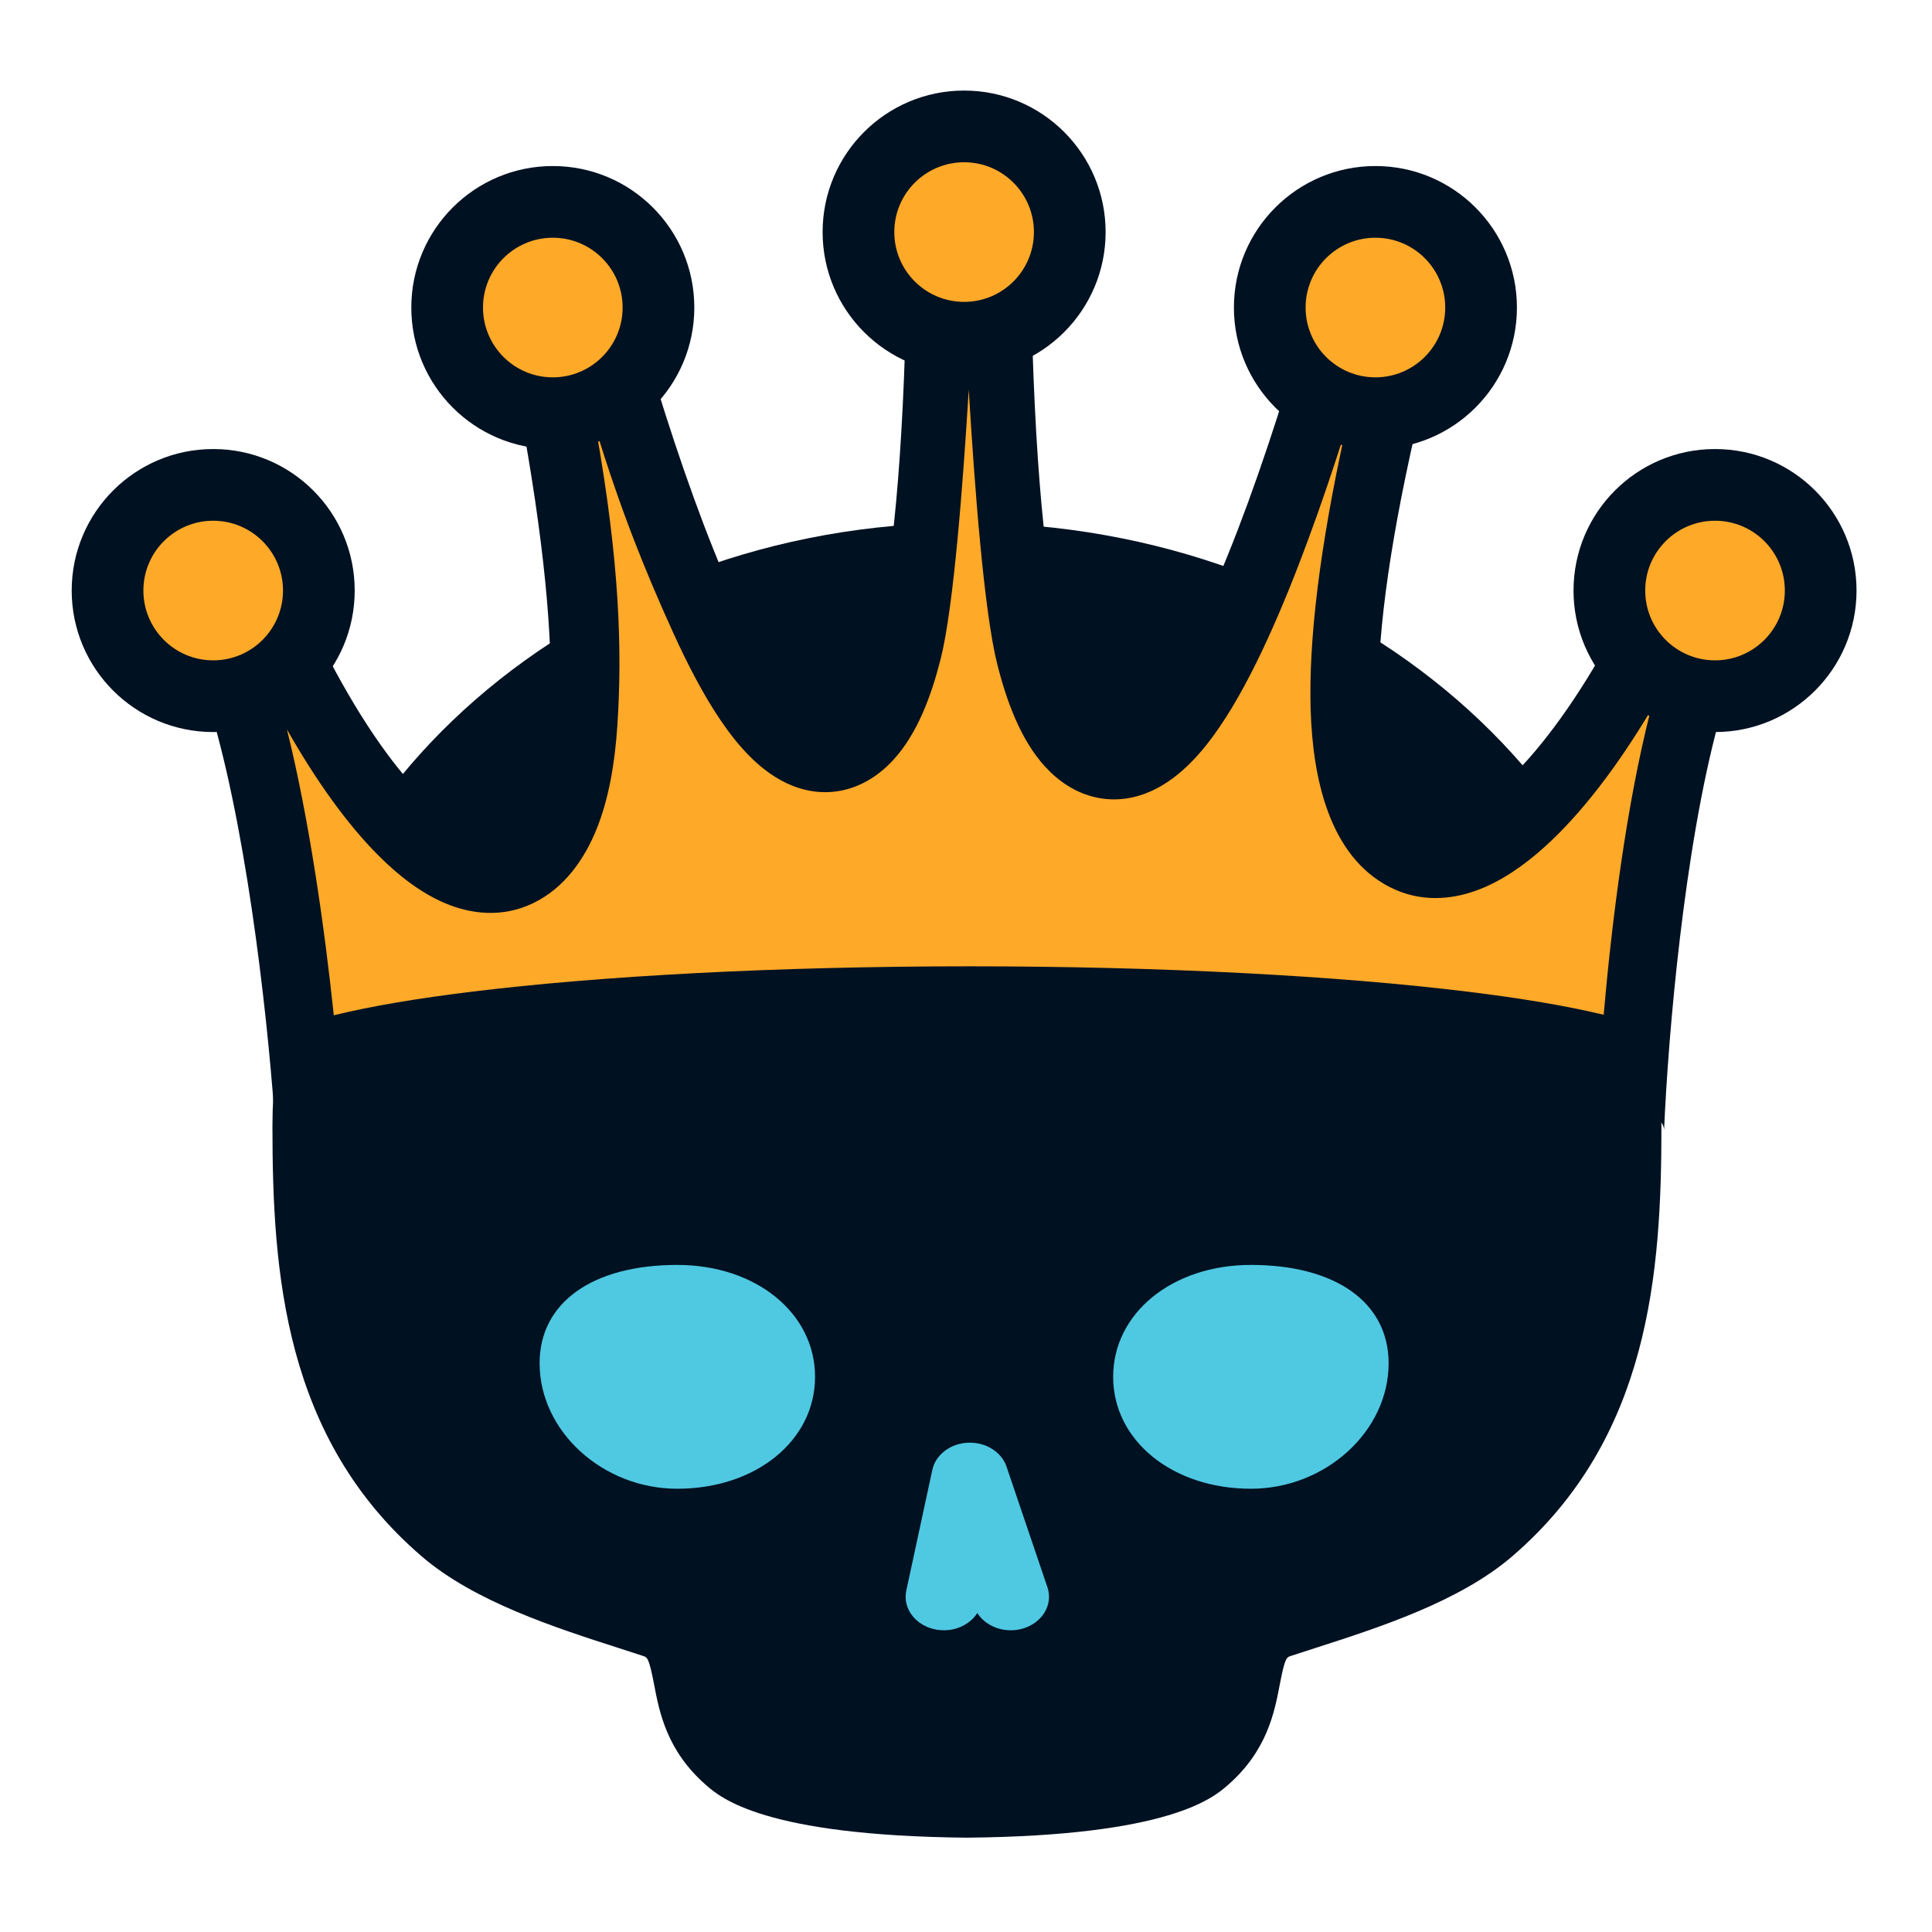
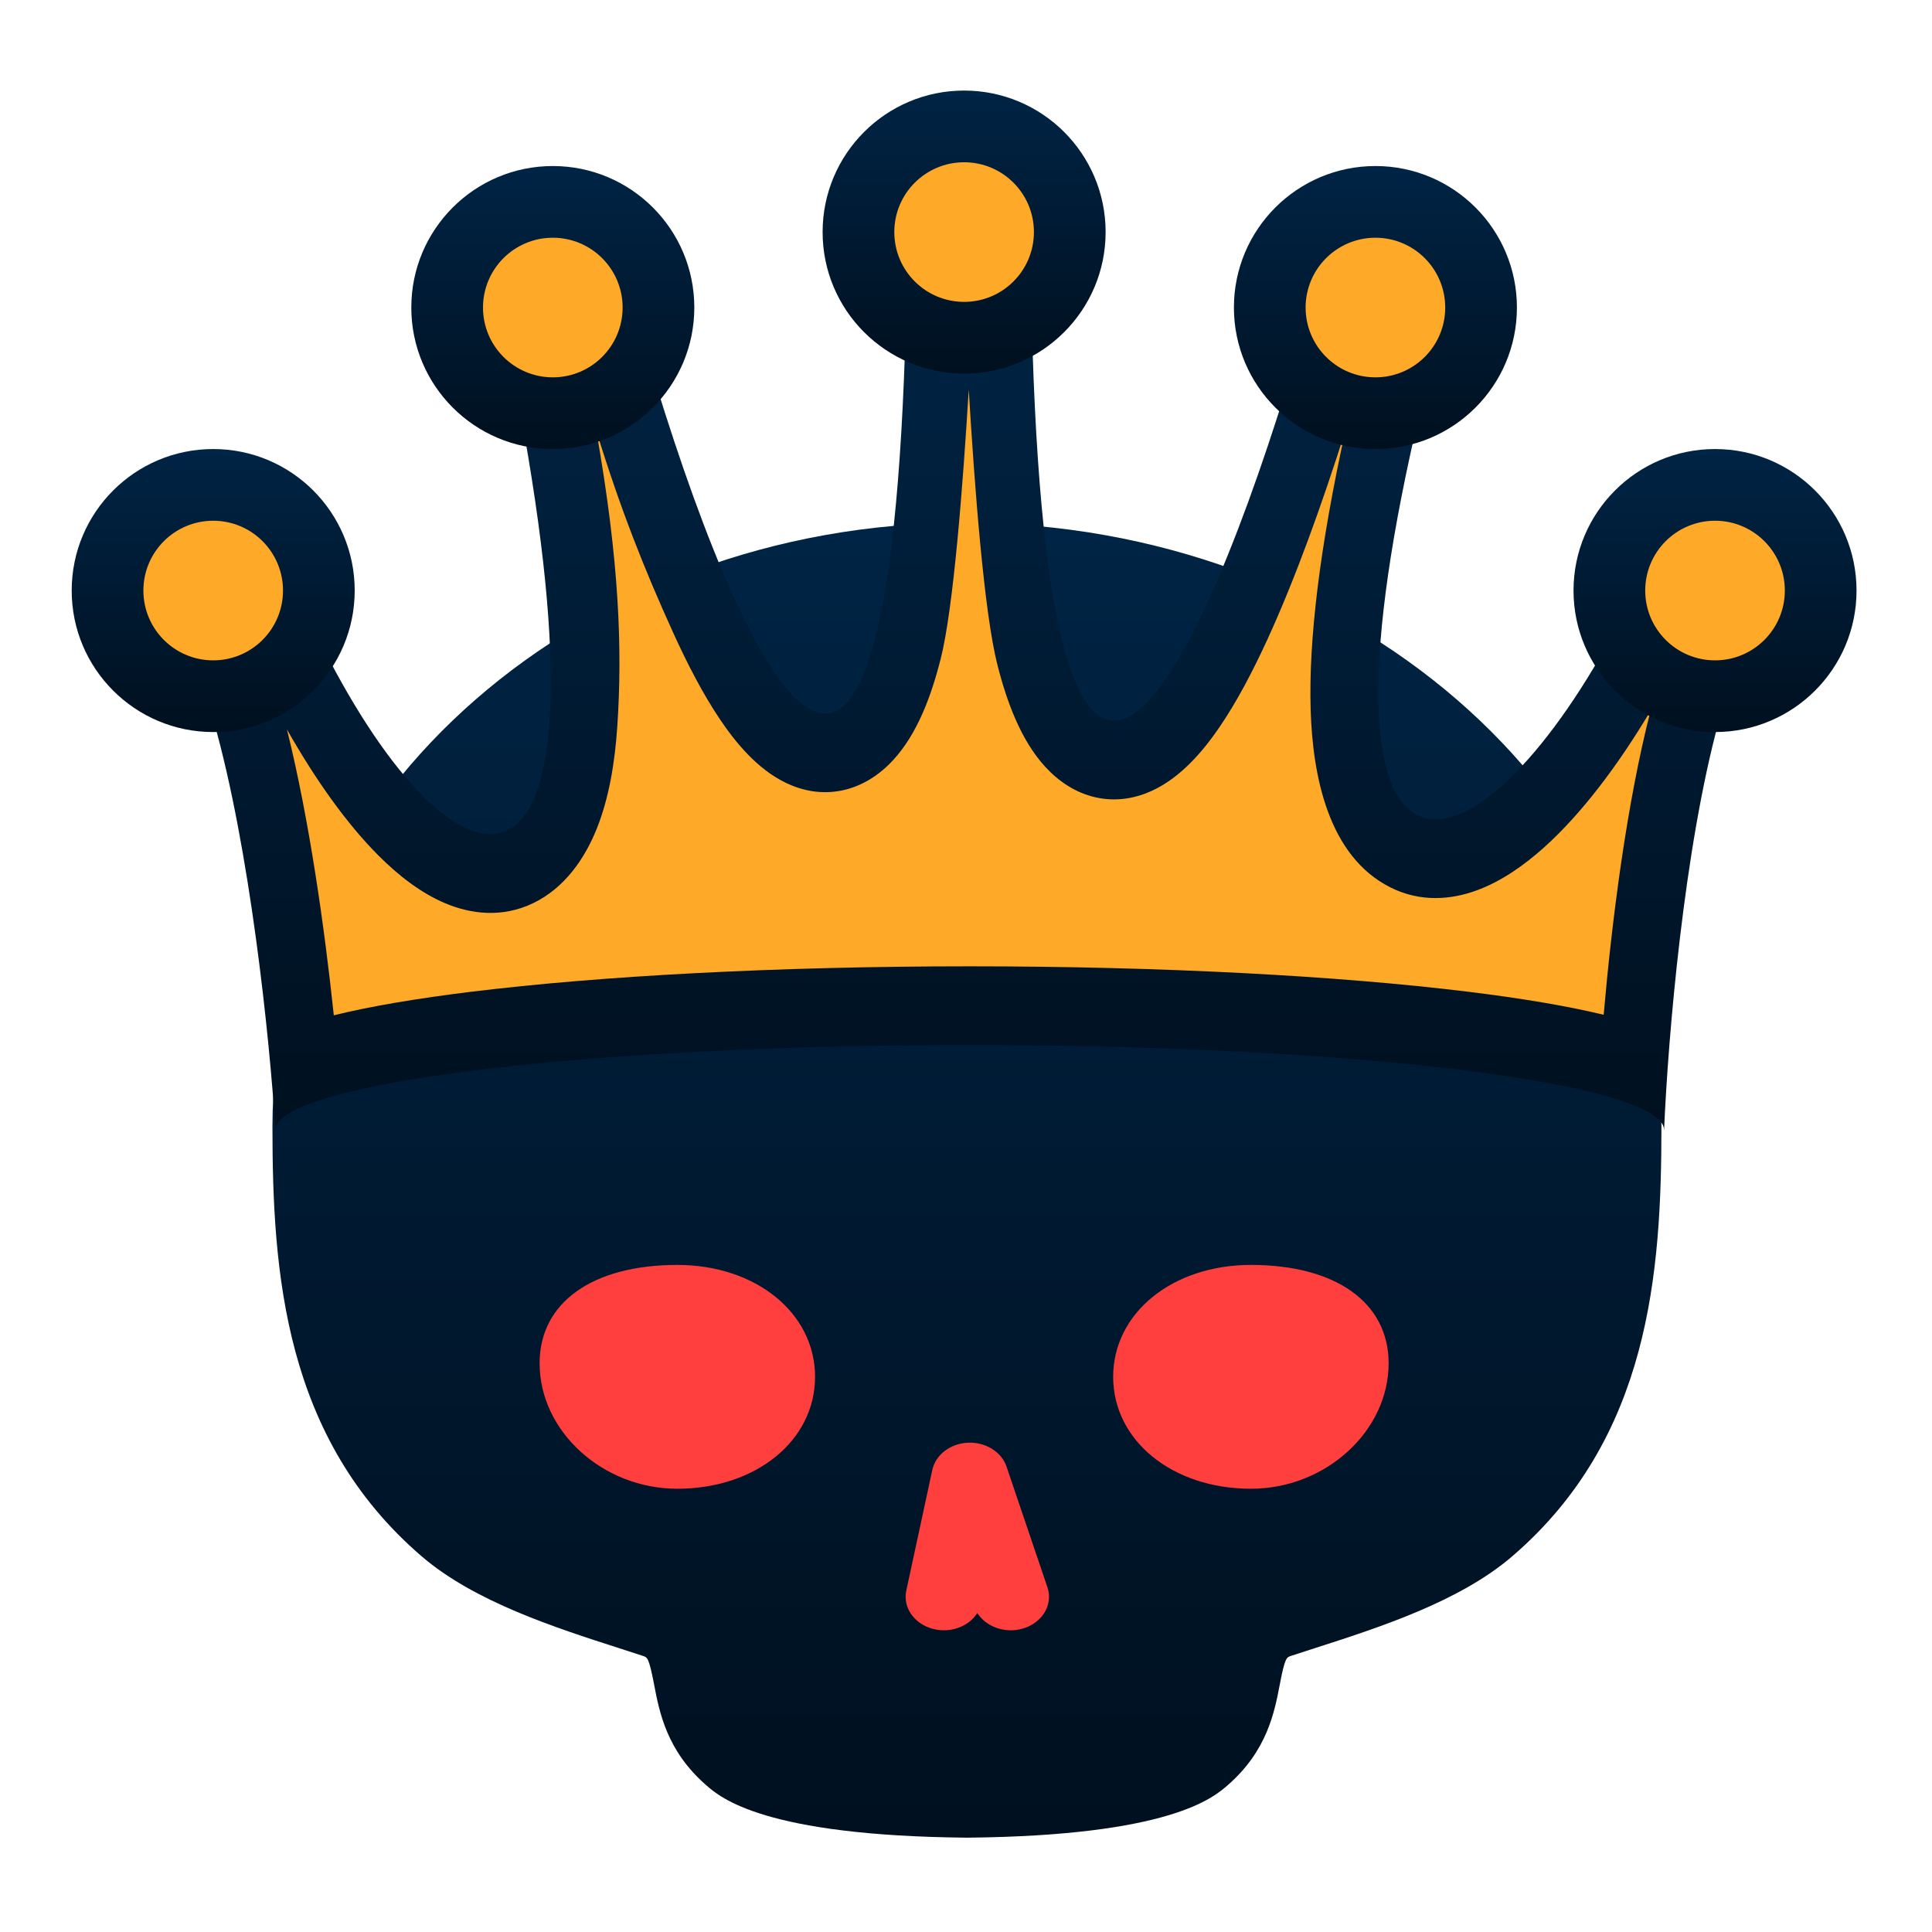
<svg xmlns="http://www.w3.org/2000/svg" width="512" height="512" viewBox="0 0 512 512" fill="none">
-   <path d="M255.562 138.54C154.456 138.54 72.202 210.295 72.202 298.49C72.202 337.187 75.26 381.094 111.758 412.455C125.73 424.46 147.068 431.318 164.212 436.831C166.396 437.533 168.498 438.21 170.479 438.864C171.524 439.21 171.999 439.367 173.325 446.322C174.746 453.773 176.691 463.977 187.139 473.09C190.937 476.401 202.491 486.483 256.111 487H256.249H256.386C310.006 486.483 321.561 476.403 325.359 473.09C335.804 463.976 337.752 453.773 339.173 446.322C340.499 439.367 340.977 439.21 342.022 438.864C344.003 438.21 346.102 437.536 348.285 436.831C365.43 431.318 386.768 424.46 400.736 412.455C437.238 381.096 440.296 337.185 440.296 298.49C440.289 210.293 357.42 138.54 255.561 138.54H255.562Z" fill="#001121" />
-   <path d="M179.5 335.215C156.987 335.215 143 345.203 143 361.28C143 379.306 159.716 394.533 179.5 394.533C200.307 394.533 216 381.782 216 364.873C216 347.966 200.308 335.216 179.5 335.216V335.215Z" fill="#4FC8E2" />
-   <path d="M331.5 335.216C310.693 335.216 295 347.967 295 364.873C295 381.783 310.692 394.533 331.5 394.533C351.283 394.533 368 379.303 368 361.28C368 345.203 354.014 335.215 331.5 335.215V335.216Z" fill="#4FC8E2" />
-   <path d="M266.74 388.67C265.41 384.743 261.201 382.132 256.51 382.331C251.84 382.541 247.941 385.523 247.071 389.55L240.178 421.513C239.14 426.332 242.753 430.977 248.252 431.886C252.664 432.615 256.939 430.725 258.999 427.465C260.783 430.295 264.206 432.043 267.862 432.043C268.816 432.043 269.79 431.923 270.75 431.672C276.115 430.276 279.173 425.333 277.577 420.632L266.74 388.67Z" fill="#4FC8E2" />
-   <path d="M257 276.923C155.38 276.923 73 287.031 73 299.5C71.407 274.417 66.199 224.826 56.669 191.234L85.832 172.068C120.348 239.957 163.133 251.521 138.823 114.294L173.864 101.891C199.003 183.595 236.884 259.009 240.258 76.228L273.224 75.899C276.51 261.868 315.191 185.681 340.891 102.941L375.089 114.325C345.327 244.887 389.333 236.043 425.728 171.133L455.482 191.23C446.317 224.822 442.062 274.416 441 299.5C441 287.031 358.62 276.923 257 276.923Z" fill="#001121" />
+   <path d="M255.562 138.54C154.456 138.54 72.202 210.295 72.202 298.49C72.202 337.187 75.26 381.094 111.758 412.455C125.73 424.46 147.068 431.318 164.212 436.831C166.396 437.533 168.498 438.21 170.479 438.864C171.524 439.21 171.999 439.367 173.325 446.322C174.746 453.773 176.691 463.977 187.139 473.09C190.937 476.401 202.491 486.483 256.111 487H256.249H256.386C310.006 486.483 321.561 476.403 325.359 473.09C335.804 463.976 337.752 453.773 339.173 446.322C340.499 439.367 340.977 439.21 342.022 438.864C344.003 438.21 346.101 437.536 348.285 436.831C365.43 431.318 386.768 424.46 400.736 412.455C437.238 381.096 440.296 337.185 440.296 298.49C440.289 210.293 357.42 138.54 255.561 138.54H255.562Z" fill="url(#paint0_linear_483_27)" />
+   <path d="M179.5 335.215C156.987 335.215 143 345.203 143 361.28C143 379.306 159.716 394.533 179.5 394.533C200.307 394.533 216 381.782 216 364.873C216 347.966 200.308 335.216 179.5 335.216V335.215Z" fill="#FF3E3E" />
+   <path d="M331.5 335.216C310.693 335.216 295 347.967 295 364.873C295 381.783 310.692 394.533 331.5 394.533C351.283 394.533 368 379.303 368 361.28C368 345.203 354.014 335.215 331.5 335.215V335.216Z" fill="#FF3E3E" />
+   <path d="M266.74 388.67C265.41 384.743 261.201 382.132 256.51 382.331C251.84 382.541 247.941 385.523 247.071 389.55L240.178 421.513C239.14 426.332 242.753 430.977 248.252 431.886C252.664 432.615 256.939 430.725 258.999 427.465C260.783 430.295 264.206 432.043 267.862 432.043C268.816 432.043 269.79 431.923 270.75 431.672C276.115 430.276 279.173 425.333 277.577 420.632L266.74 388.67Z" fill="#FF3E3E" />
+   <path d="M257 276.923C155.38 276.923 73 287.031 73 299.5C71.407 274.417 66.199 224.826 56.669 191.234L85.832 172.068C120.348 239.957 163.133 251.521 138.823 114.294L173.864 101.891C199.003 183.595 236.884 259.009 240.258 76.228L273.224 75.899C276.51 261.868 315.191 185.681 340.891 102.941L375.089 114.325C345.327 244.887 389.333 236.043 425.728 171.133L455.482 191.23C446.317 224.822 442.062 274.416 441 299.5C441 287.031 358.62 276.923 257 276.923Z" fill="url(#paint1_linear_483_27)" />
  <path d="M437.407 188.393C431.082 213.034 427.165 243.943 424.988 268.927C415.217 266.557 402.956 264.523 389.005 262.811C354.9 258.627 308.237 256.083 257 256.083C205.763 256.083 159.1 258.627 124.995 262.811C110.78 264.556 98.319 266.635 88.459 269.063C85.995 245.731 81.953 217.116 76.043 193.303C83.711 206.826 91.963 218.385 100.325 226.749C105.553 231.978 111.515 236.657 118.042 239.397C124.698 242.191 133.001 243.346 141.311 239.336C149.633 235.321 154.969 227.572 158.182 219.518C161.33 211.626 162.943 202.321 163.601 192.348C164.918 172.384 164.216 149.15 158 114.064C164.423 134.94 170.74 150.823 178.441 167.761C182.279 176.203 186.43 184.16 190.846 190.702C194.934 196.76 200.724 203.865 208.365 207.51C212.536 209.5 217.618 210.62 223.14 209.477C228.68 208.33 233.223 205.202 236.712 201.413C243.099 194.476 246.783 184.463 249.261 174.73C252.717 161.156 255.208 128.152 256.728 103.254C258.252 128.761 260.781 162.205 264.298 176.082C266.812 186.005 270.529 196.101 276.914 203.114C280.391 206.934 284.916 210.107 290.446 211.325C295.97 212.542 301.088 211.499 305.325 209.541C313.088 205.954 318.991 198.823 323.167 192.714C327.673 186.123 331.911 178.091 335.83 169.56C343.188 153.543 350.291 133.849 356.553 114.064C349.731 145.113 346.769 169.658 347.339 188.153C347.877 205.623 352.003 226.822 368.382 235.122C376.439 239.206 384.609 238.408 391.254 235.993C397.809 233.611 403.91 229.337 409.338 224.442C418.961 215.763 428.561 203.226 437.407 188.393Z" fill="#FFA928" />
-   <circle cx="56.5" cy="156.5" r="37.5" fill="#001121" />
+   <circle cx="56.5" cy="156.5" r="37.5" fill="url(#paint2_linear_483_27)" />
  <circle cx="56.5" cy="156.5" r="18.5" fill="#FFA928" />
-   <circle cx="255.5" cy="61.5" r="37.5" fill="#001121" />
+   <circle cx="255.5" cy="61.5" r="37.5" fill="url(#paint3_linear_483_27)" />
  <circle cx="255.5" cy="61.5" r="18.5" fill="#FFA928" />
-   <circle cx="454.5" cy="156.5" r="37.5" fill="#001121" />
+   <circle cx="454.5" cy="156.5" r="37.5" fill="url(#paint4_linear_483_27)" />
  <circle cx="454.5" cy="156.5" r="18.5" fill="#FFA928" />
-   <circle cx="364.5" cy="81.5" r="37.5" fill="#001121" />
+   <circle cx="364.5" cy="81.5" r="37.5" fill="url(#paint5_linear_483_27)" />
  <circle cx="364.5" cy="81.5" r="18.5" fill="#FFA928" />
-   <circle cx="146.5" cy="81.5" r="37.5" fill="#001121" />
+   <circle cx="146.5" cy="81.5" r="37.5" fill="url(#paint6_linear_483_27)" />
  <circle cx="146.5" cy="81.5" r="18.5" fill="#FFA928" />
+   <defs>
+     <linearGradient id="paint0_linear_483_27" x1="256.249" y1="138.54" x2="256.249" y2="487" gradientUnits="userSpaceOnUse">
+       <stop stop-color="#002445" />
+       <stop offset="1" stop-color="#00101F" />
+     </linearGradient>
+     <linearGradient id="paint1_linear_483_27" x1="256.075" y1="75.899" x2="256.075" y2="299.5" gradientUnits="userSpaceOnUse">
+       <stop stop-color="#002445" />
+       <stop offset="1" stop-color="#00101F" />
+     </linearGradient>
+     <linearGradient id="paint2_linear_483_27" x1="56.5" y1="119" x2="56.5" y2="194" gradientUnits="userSpaceOnUse">
+       <stop stop-color="#002445" />
+       <stop offset="1" stop-color="#00101F" />
+     </linearGradient>
+     <linearGradient id="paint3_linear_483_27" x1="255.5" y1="24" x2="255.5" y2="99" gradientUnits="userSpaceOnUse">
+       <stop stop-color="#002445" />
+       <stop offset="1" stop-color="#00101F" />
+     </linearGradient>
+     <linearGradient id="paint4_linear_483_27" x1="454.5" y1="119" x2="454.5" y2="194" gradientUnits="userSpaceOnUse">
+       <stop stop-color="#002445" />
+       <stop offset="1" stop-color="#00101F" />
+     </linearGradient>
+     <linearGradient id="paint5_linear_483_27" x1="364.5" y1="44" x2="364.5" y2="119" gradientUnits="userSpaceOnUse">
+       <stop stop-color="#002445" />
+       <stop offset="1" stop-color="#00101F" />
+     </linearGradient>
+     <linearGradient id="paint6_linear_483_27" x1="146.5" y1="44" x2="146.5" y2="119" gradientUnits="userSpaceOnUse">
+       <stop stop-color="#002445" />
+       <stop offset="1" stop-color="#00101F" />
+     </linearGradient>
+   </defs>
</svg>
